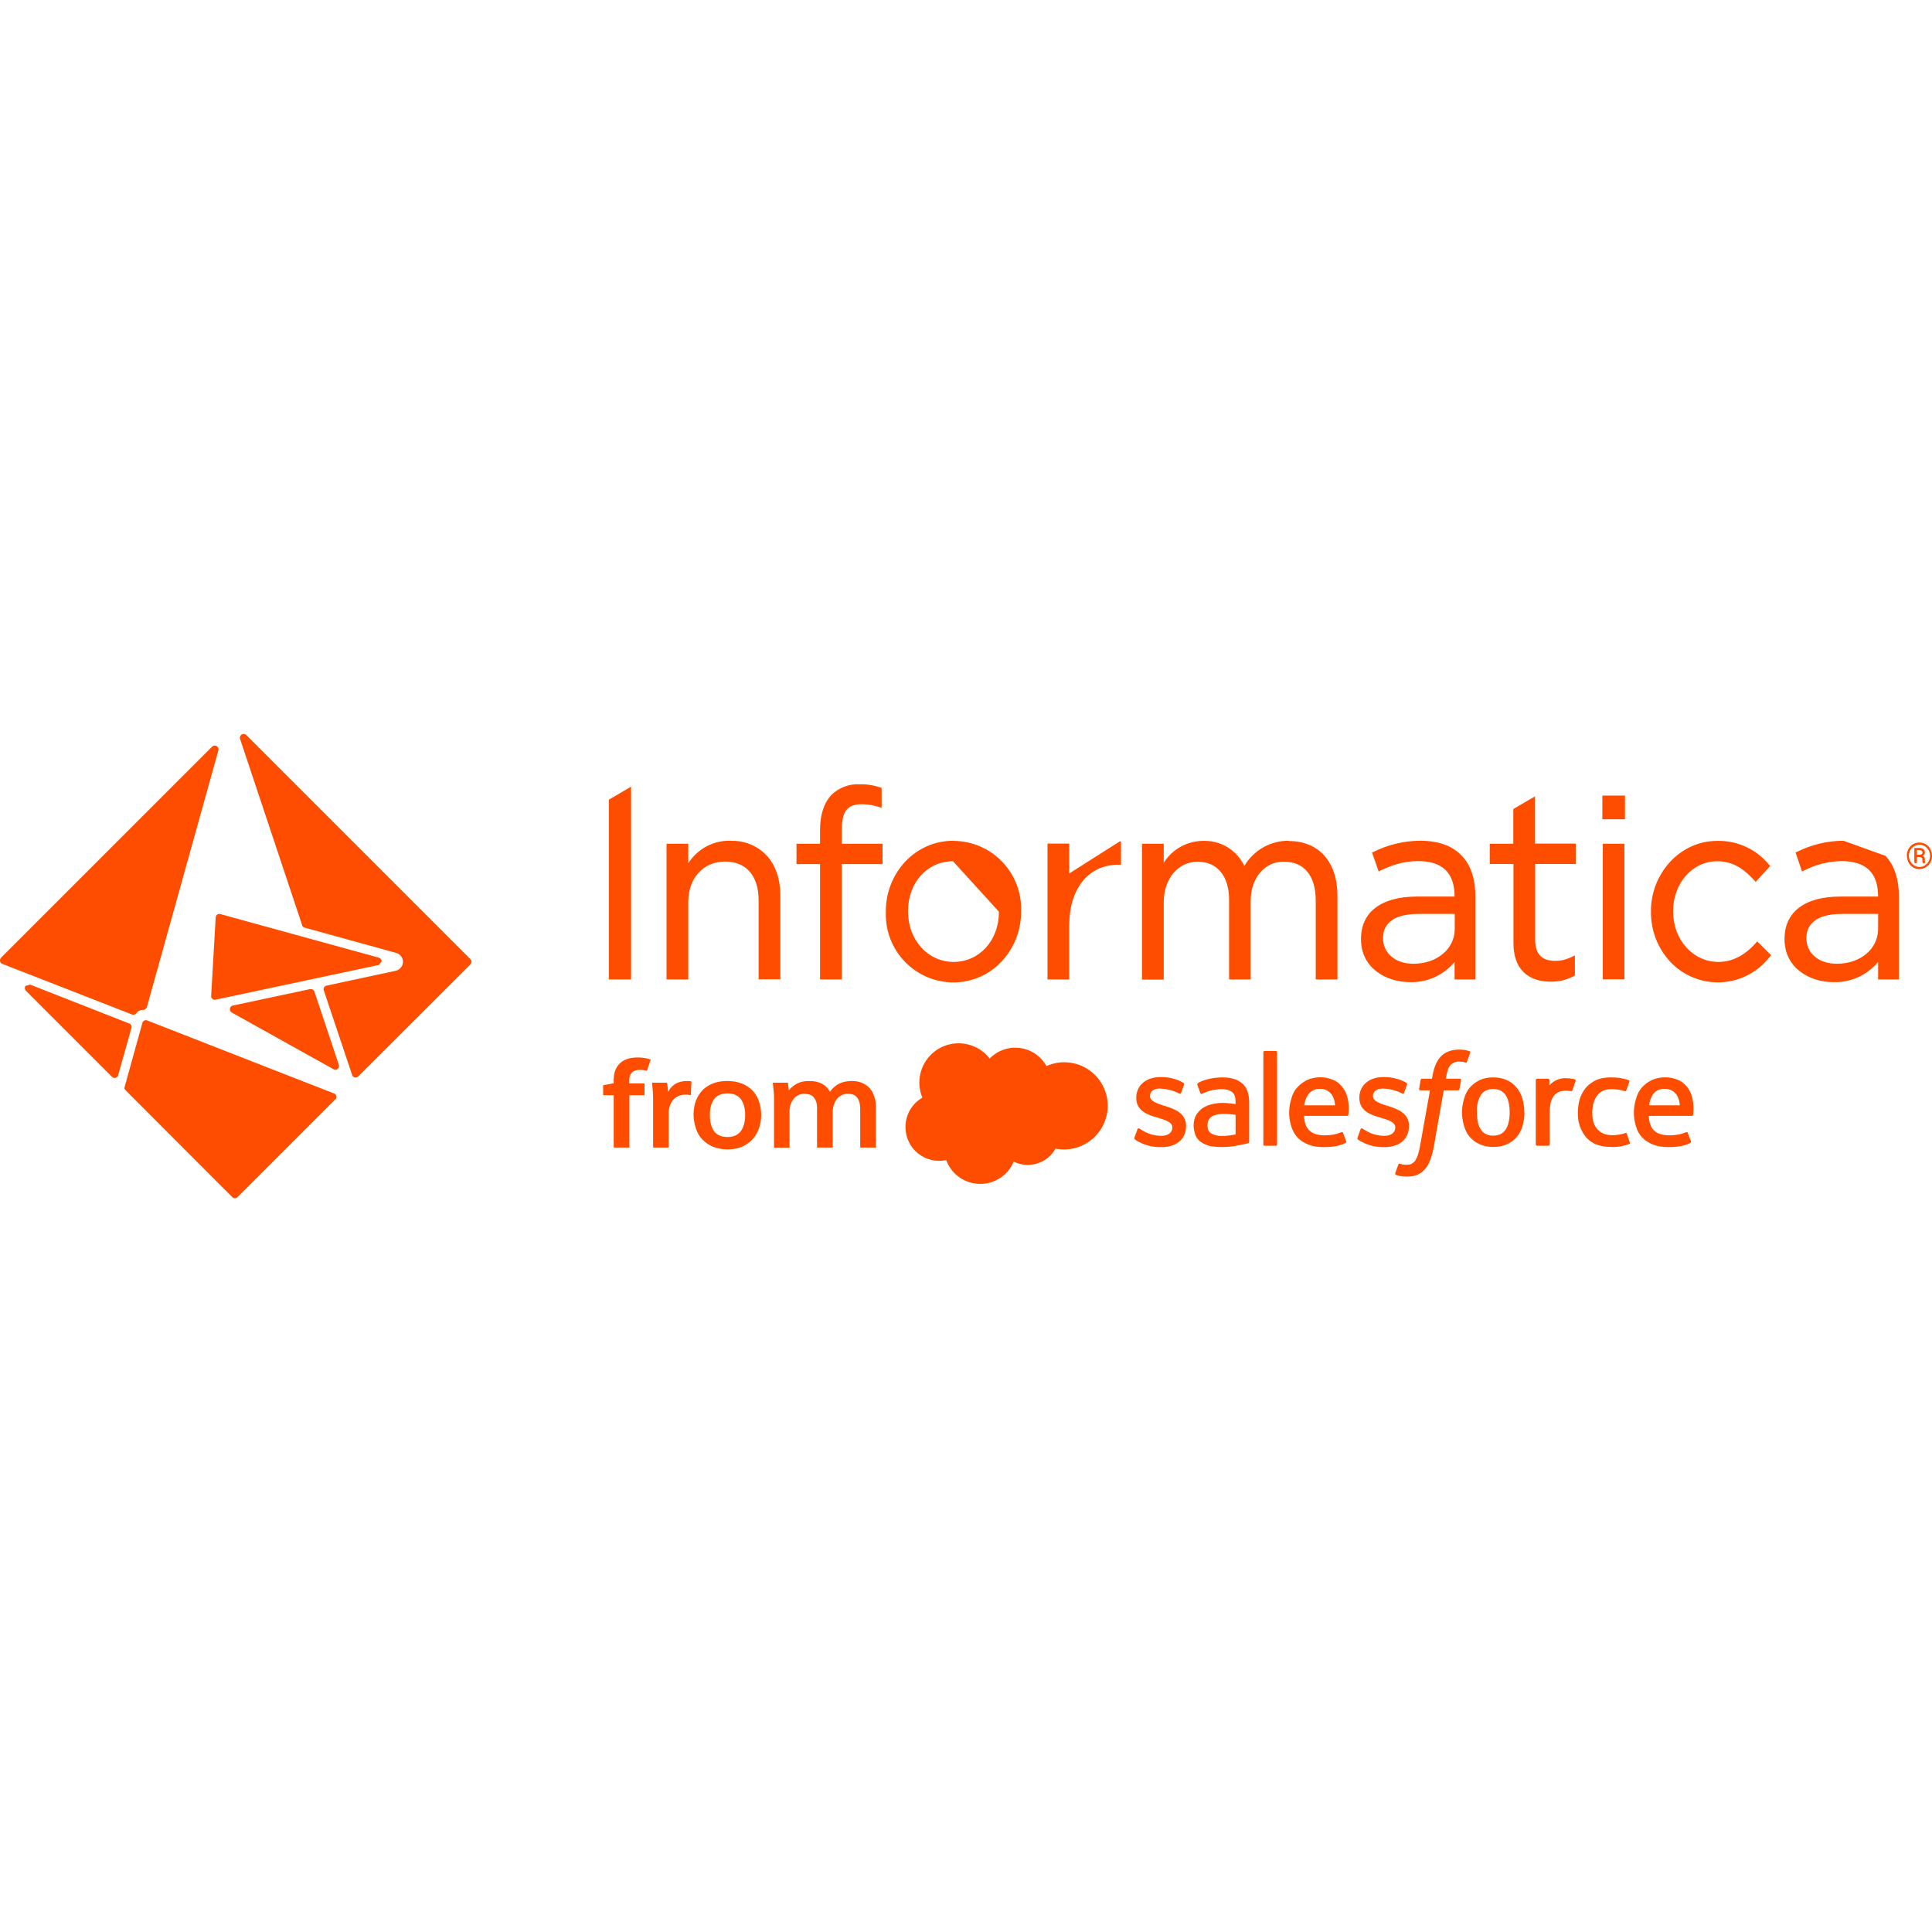
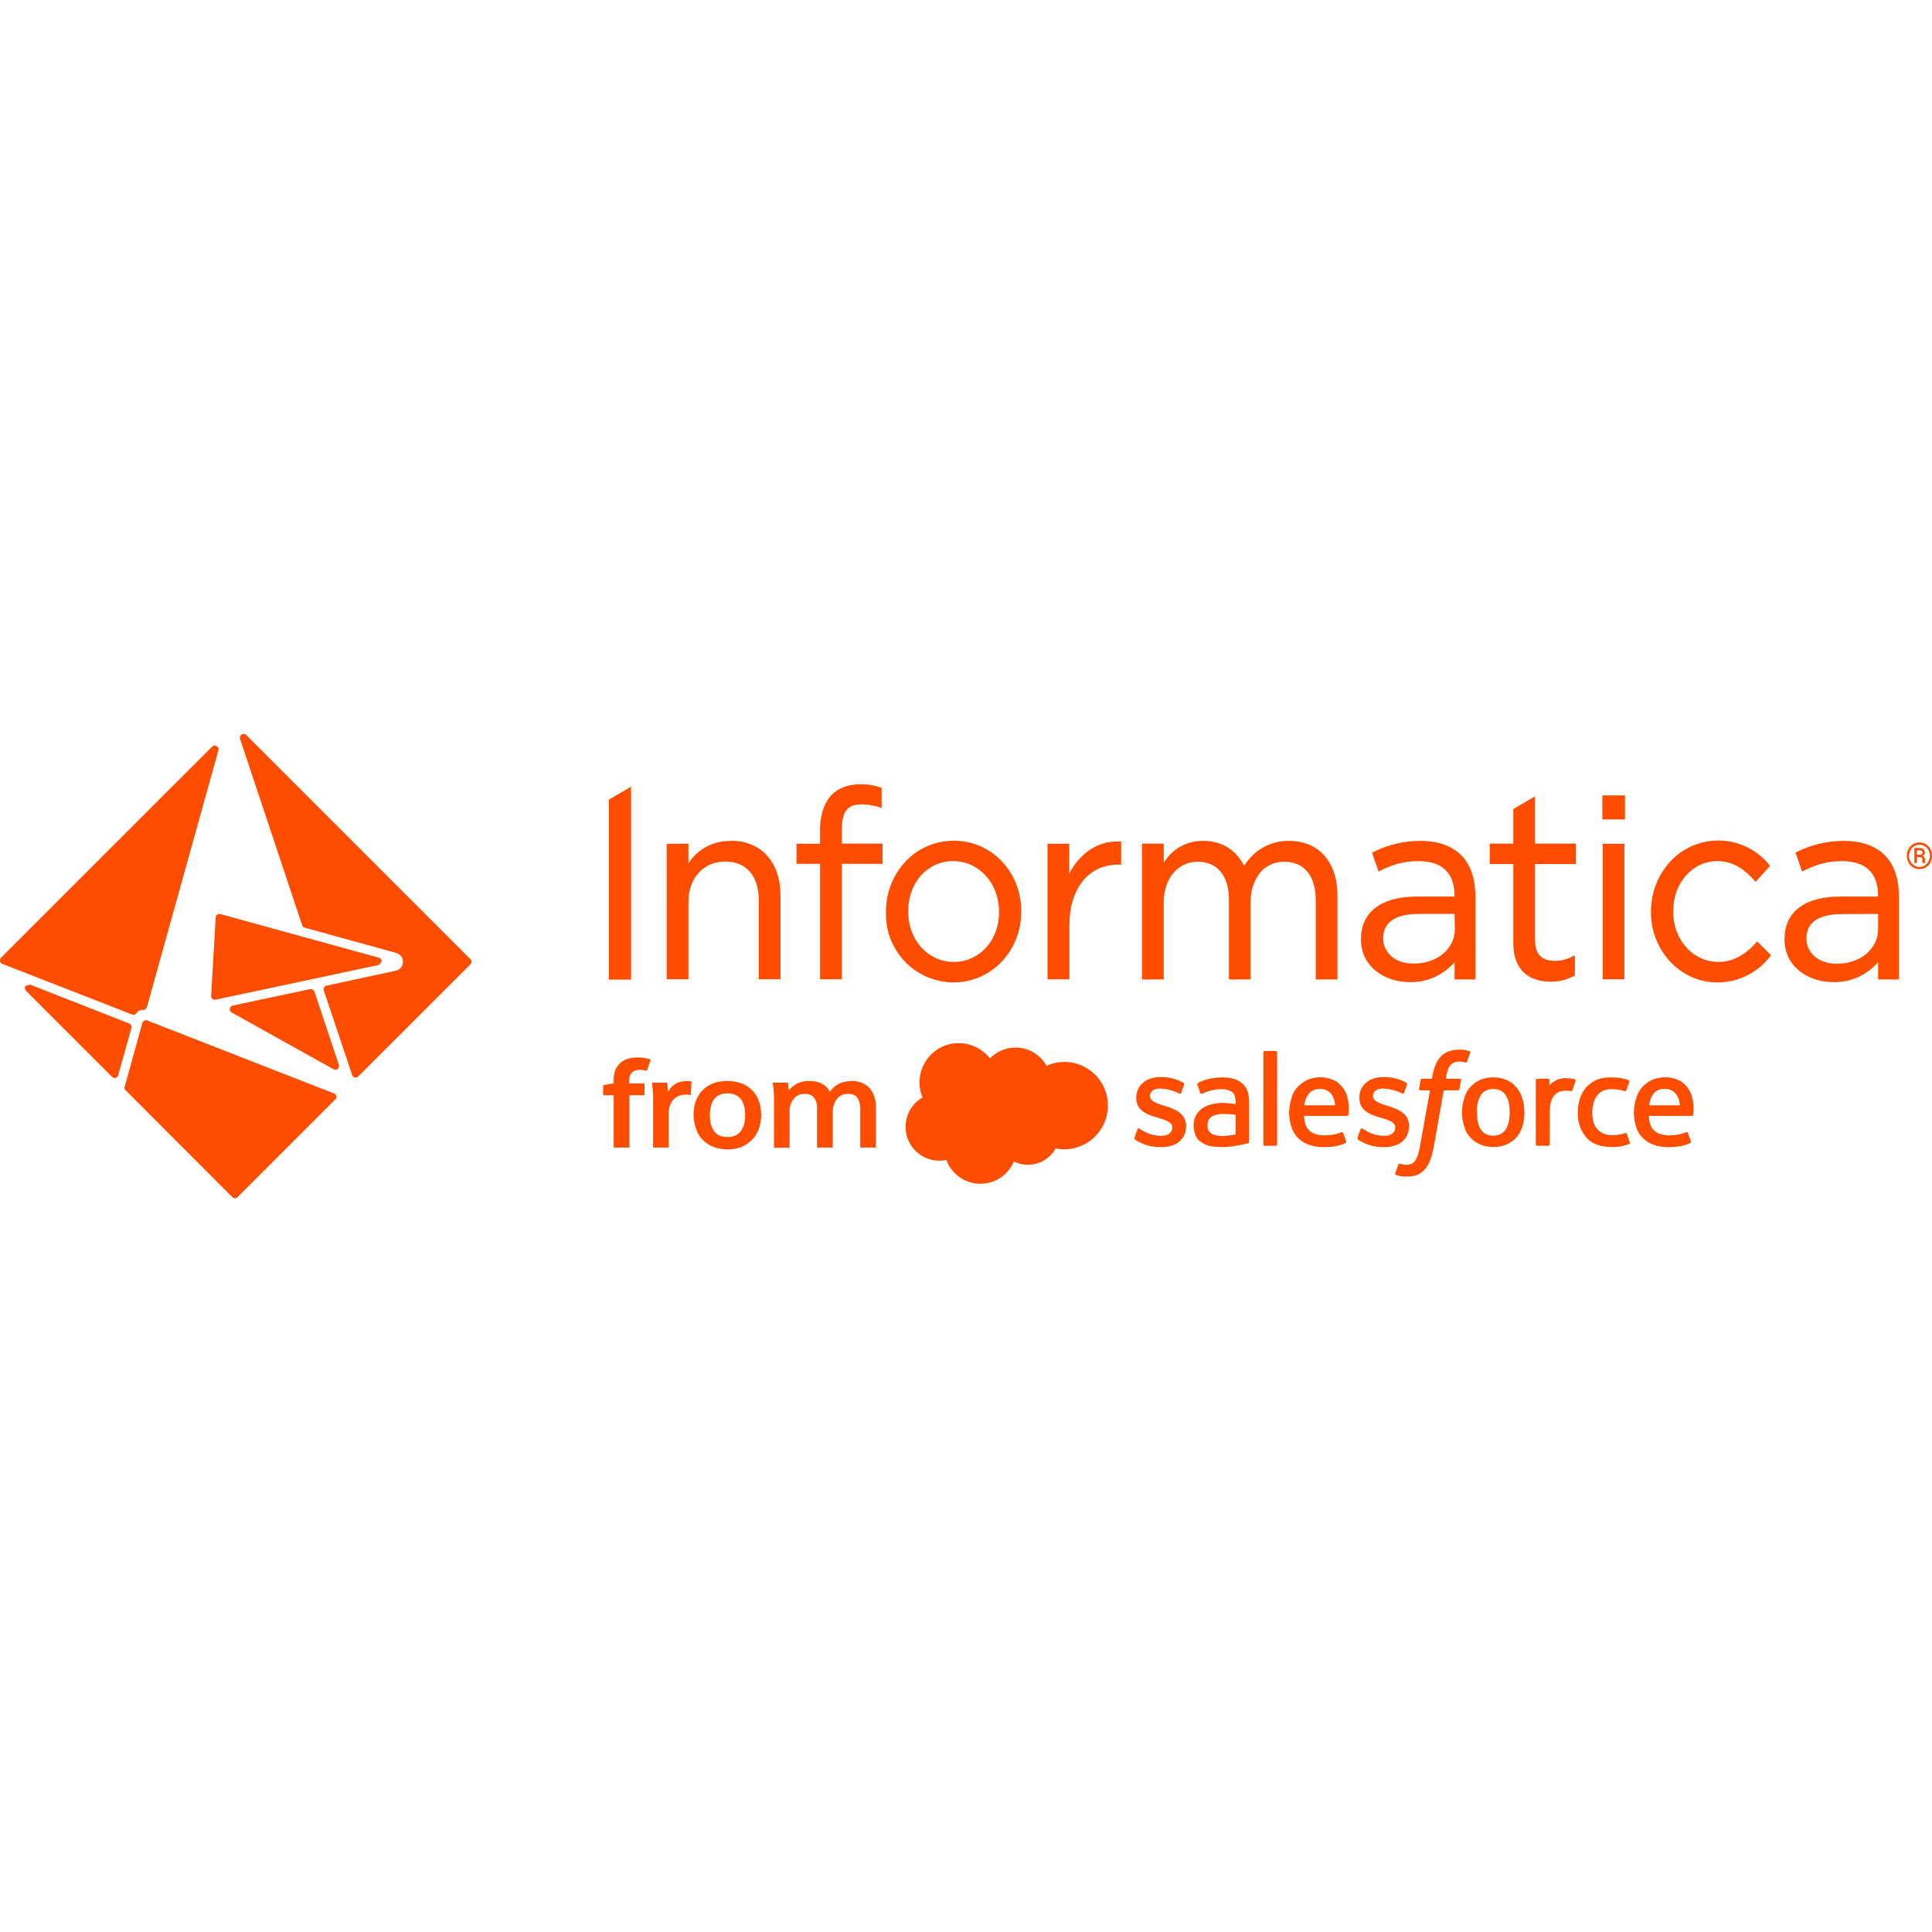
<svg xmlns="http://www.w3.org/2000/svg" viewBox="0 0 128 128">
-   <path fill="#ff4d00" d="m22.1 70.84-6.75-3.76a.25.25 0 0 1 .08-.46l5.12-1.09q.2-.02.28.16l1.62 4.86a.25.25 0 0 1-.35.3zm9.06-6.94-7.43 7.42a.24.24 0 0 1-.4-.1l-1.88-5.61a.24.24 0 0 1 .19-.31l4.56-.98a.61.61 0 0 0 .04-1.19l-6.05-1.67a.2.2 0 0 1-.17-.16L15.9 48.94a.25.25 0 0 1 .41-.25l14.85 14.85a.24.24 0 0 1 0 .35zm-6.06.03-10.81 2.3a.24.24 0 0 1-.3-.26l.3-5.19a.24.24 0 0 1 .31-.22l10.51 2.89q.16.06.18.24zm-23.11 1.3 6.57 2.58c.12.04.18.17.15.29l-.88 3.13a.24.24 0 0 1-.41.11l-5.7-5.7a.25.25 0 0 1-.03-.32zM.07 63.45l13.98-13.98a.25.25 0 0 1 .42.24L9.73 66.73a.3.3 0 0 1-.23.18c-.16 0-.16 0-.27.05s-.11.06-.2.18a.24.24 0 0 1-.29.07L.16 63.86a.24.24 0 0 1-.09-.4zm22.13 9.4-6.46 6.46a.24.24 0 0 1-.35 0l-7.06-7.07a.2.2 0 0 1-.07-.24l1.17-4.22a.24.24 0 0 1 .33-.17l12.36 4.83a.24.24 0 0 1 .09.41zm19.61-7.96h-1.47V52.98l1.47-.86zm65.85-10.61h-1.5v-1.57h1.5zm-59.27 1.43a3.1 3.1 0 0 1 2.44 1.01c.57.64.87 1.54.87 2.6v5.56h-1.44v-5.23c0-1.61-.8-2.57-2.23-2.57s-2.43 1.1-2.43 2.67v5.14h-1.44V55.9h1.44v1.3a3.2 3.2 0 0 1 2.79-1.5zm14.79 0a4.5 4.5 0 0 1 4.47 4.66v.02a4.8 4.8 0 0 1-1.28 3.3c-.84.9-1.99 1.4-3.22 1.4a4.5 4.5 0 0 1-4.46-4.66v-.03a4.8 4.8 0 0 1 1.27-3.3c.84-.9 1.98-1.4 3.22-1.4zm-.04 1.35c-1.7 0-2.98 1.41-2.98 3.3v.04c0 1.87 1.31 3.33 3.02 3.33 1.7 0 3-1.42 3-3.3v-.03zm11.04-1.31h.09v1.54h-.19c-1.97 0-3.24 1.6-3.24 4v3.6H69.4v-9h1.44v1.98zm11.21-.03c1.99 0 3.22 1.39 3.22 3.63v5.54h-1.44v-5.23c0-1.63-.76-2.57-2.09-2.57a2 2 0 0 0-1.56.68q-.66.75-.66 1.96v5.16h-1.43v-5.27c0-1.58-.78-2.53-2.08-2.53s-2.25 1.13-2.25 2.69v5.12h-1.44v-9h1.44v1.26a3.1 3.1 0 0 1 2.63-1.45 2.9 2.9 0 0 1 2.71 1.66 3.4 3.4 0 0 1 2.95-1.67zm16.32 1.52v5.05q0 1.37 1.32 1.37c.42 0 .76-.09 1.18-.3l.13-.06v1.33l-.04.02c-.49.27-.98.39-1.56.39-.92 0-2.47-.34-2.47-2.58v-5.22H98.7V55.9h1.56v-2.3l1.44-.84v3.13h2.7v1.35zm14.71 5.13.93.92-.07.06a4.33 4.33 0 0 1-6.64.35 4.8 4.8 0 0 1-1.26-3.27v-.03a4.8 4.8 0 0 1 1.26-3.29c.83-.9 1.94-1.4 3.14-1.4a4.3 4.3 0 0 1 3.44 1.6l.06.06-.96 1.06-.07-.08c-.61-.67-1.34-1.29-2.48-1.29-1.64 0-2.92 1.45-2.92 3.3v.04c0 1.87 1.32 3.33 3 3.33q1.37 0 2.5-1.28zM94.08 55.7h-.01zm0 0q1.83 0 2.77 1c.6.61.9 1.57.9 2.7v5.49h-1.38v-1.16a3.7 3.7 0 0 1-2.96 1.34c-1.61 0-3.24-.97-3.24-2.83v-.04c0-1.78 1.35-2.8 3.7-2.8h2.5c0-1.65-.88-2.35-2.43-2.35-1.04 0-1.81.31-2.51.64l-.09.05-.44-1.26.08-.03a7 7 0 0 1 3.1-.75m-.09 4.85c-1.95 0-2.36.87-2.36 1.6v.03c0 .8.63 1.67 2.02 1.67 1.56 0 2.73-.99 2.73-2.3v-1zM55.77 55.9h2.7v1.35h-2.7v7.64h-1.44v-7.64h-1.56V55.9h1.56V55q0-1.53.76-2.34a2.5 2.5 0 0 1 1.87-.7 4 4 0 0 1 1.42.23l.03.01v1.32l-.09-.03a4 4 0 0 0-1.19-.21c-1.03 0-1.36.48-1.36 1.78zm51.85 8.98h-1.43V55.9h1.43zm17.29-8.18c.6.61.9 1.57.9 2.7v5.49h-1.38v-1.16a3.7 3.7 0 0 1-2.96 1.34c-1.61 0-3.24-.97-3.24-2.83v-.04c0-1.78 1.34-2.8 3.69-2.8h2.51c0-1.65-.88-2.35-2.43-2.35a5.6 5.6 0 0 0-2.51.64l-.1.05-.43-1.26.07-.03a7 7 0 0 1 3.1-.75zm-2.86 3.85c-1.96 0-2.37.87-2.37 1.6v.04c0 .8.63 1.66 2.03 1.66 1.55 0 2.72-.99 2.72-2.3v-1zm4.28-3.85q0-.24.11-.45a.8.8 0 0 1 .73-.43c.3 0 .58.16.72.43q.1.21.11.44a.85.85 0 0 1-.83.89.8.8 0 0 1-.73-.45 1 1 0 0 1-.1-.44zm.14 0q0 .2.1.37a.7.7 0 0 0 .6.37q.18 0 .35-.1a1 1 0 0 0 .26-.27.8.8 0 0 0 0-.74 1 1 0 0 0-.26-.27.7.7 0 0 0-.96.27 1 1 0 0 0-.1.37zm.53.08v.4h-.17v-1h.32q.2 0 .28.08.1.08.1.22t-.15.22q.15.06.15.24v.07q0 .1.02.15v.02h-.17l-.02-.15v-.13q-.03-.1-.16-.12zm0-.15h.18q.09 0 .13-.04a.1.1 0 0 0 .06-.1q0-.09-.05-.12-.04-.04-.16-.04H127zM75.16 75.37l.2-.55c.03-.1.1-.06.13-.05l.17.11c.59.37 1.13.37 1.3.37.44 0 .71-.23.71-.54v-.02c0-.34-.42-.47-.9-.62l-.1-.03c-.67-.19-1.39-.46-1.39-1.3v-.02c0-.8.65-1.36 1.57-1.36h.1c.55 0 1.07.15 1.45.38q.06.04.05.12l-.2.55c-.04.1-.14.03-.14.03a3 3 0 0 0-1.28-.32c-.4 0-.64.2-.64.49v.01c0 .33.43.47.93.64l.09.02c.66.21 1.37.5 1.37 1.3v.02c0 .87-.63 1.4-1.64 1.4a3 3 0 0 1-1.47-.34q-.15-.07-.28-.17c-.01-.01-.05-.03-.02-.11zm14.78 0 .2-.55c.03-.1.11-.06.13-.05l.17.11c.58.37 1.13.37 1.3.37.43 0 .7-.23.7-.54v-.02c0-.34-.41-.47-.9-.62l-.1-.03c-.67-.19-1.38-.46-1.38-1.3v-.02c0-.8.64-1.36 1.57-1.36h.1c.54 0 1.07.15 1.45.38q.06.04.04.12l-.2.55c-.04.1-.13.03-.13.03a3 3 0 0 0-1.29-.32c-.39 0-.64.2-.64.49v.01c0 .33.43.47.93.64l.09.02c.66.21 1.37.5 1.37 1.3v.02c0 .87-.63 1.4-1.64 1.4a3 3 0 0 1-1.47-.34q-.15-.07-.28-.17c0-.01-.05-.03-.02-.11zM101 73.68q0 .5-.13.91-.11.42-.38.74-.26.3-.65.48-.38.18-.9.18-.51 0-.9-.18A1.8 1.8 0 0 1 97 74.6a3 3 0 0 1 0-1.81q.11-.42.38-.74.27-.3.65-.49.39-.18.9-.18.52 0 .9.18.4.18.65.5.26.3.38.73.13.42.13.9m-1.24-1.14q-.27-.4-.82-.4t-.82.4a2 2 0 0 0-.26 1.14q0 .75.26 1.15.27.4.82.4t.82-.4.27-1.15q0-.73-.27-1.14m8.03 2.56.2.58c.03.07-.03.1-.03.1a3 3 0 0 1-1.19.2q-1.1 0-1.66-.62a2.4 2.4 0 0 1-.56-1.68q0-.49.13-.9.15-.43.41-.74.27-.3.68-.5.41-.17.94-.17.36 0 .63.04c.2.03.46.1.57.14.02 0 .07.03.05.1l-.2.58c-.04.08-.1.05-.1.05a3 3 0 0 0-.9-.13q-.62 0-.93.42-.31.4-.33 1.11 0 .8.37 1.15.34.37.96.37.24 0 .46-.04.2-.03.4-.1s.07-.04.1.04m4.31-2.48c.18.64.09 1.2.08 1.23 0 .07-.08.07-.08.07h-2.85q.02.65.33.95.3.32.98.34c.68 0 .96-.14 1.17-.21 0 0 .08-.03.1.05l.2.52q.03.12-.03.14c-.18.1-.61.28-1.44.28q-.6 0-1.03-.17a2 2 0 0 1-.72-.47q-.29-.3-.41-.73a3 3 0 0 1 0-1.82q.11-.44.38-.75.26-.3.66-.5a2.2 2.2 0 0 1 1.75-.01q.27.1.55.41c.11.12.29.4.36.67m-.8.6a1.4 1.4 0 0 0-.2-.68.9.9 0 0 0-.79-.41.9.9 0 0 0-.82.41q-.16.27-.22.68zm-21.96.63c0 .07-.08.07-.08.07H86.4q.02.65.33.95.31.32.98.34c.68 0 .97-.14 1.17-.21 0 0 .08-.03.1.05l.2.52q.03.12-.03.14c-.18.1-.61.28-1.44.28q-.6 0-1.03-.17a2 2 0 0 1-.72-.47 2 2 0 0 1-.41-.73 3 3 0 0 1 0-1.82q.1-.44.38-.75.27-.3.65-.5a2.2 2.2 0 0 1 1.76-.01q.27.1.54.41c.12.12.3.4.37.67.18.64.09 1.2.08 1.23m-.88-.63q-.02-.4-.2-.68a.9.9 0 0 0-.8-.41.9.9 0 0 0-.8.41q-.18.27-.24.68zm-7.06-.14.47.06v-.12c0-.38-.08-.57-.24-.68q-.25-.2-.7-.19s-.7 0-1.25.29l-.04.02s-.07.03-.1-.04l-.2-.55c-.03-.08.03-.11.03-.11.25-.2.87-.32.87-.32.21-.04.56-.07.77-.07q.85 0 1.3.4.46.38.46 1.25v2.62s.01.07-.06.09l-.2.05-.72.14a5 5 0 0 1-1.62 0 2 2 0 0 1-.58-.26 1 1 0 0 1-.37-.44 2 2 0 0 1-.13-.66q0-.37.15-.66.15-.27.41-.47.26-.18.6-.27t.7-.1q.27 0 .44.02zm-1.14 2s.26.2.84.17c.4-.02.77-.1.77-.1v-1.3s-.37-.06-.78-.06c-.58-.01-.83.2-.83.2q-.25.18-.25.56 0 .23.08.37c.04.05.06.08.17.17zm24.14-3.47-.21.6q-.03.08-.1.07s-.17-.03-.32-.03q-.16 0-.39.05a1 1 0 0 0-.35.21q-.15.15-.25.42c-.06.18-.1.47-.1.75v2.13q0 .08-.08.09h-.75a.1.1 0 0 1-.09-.09v-4.26q0-.08.09-.09h.73q.07 0 .08.09v.35a1.4 1.4 0 0 1 1.22-.47c.18 0 .43.05.47.07.02.01.07.04.05.1zm-7.03-1.98c.02.01.07.04.05.1l-.22.6c-.02.05-.03.07-.12.05l-.15-.04-.23-.02a1 1 0 0 0-.3.04 1 1 0 0 0-.25.15 1 1 0 0 0-.2.3c-.1.3-.14.63-.15.65h.91q.11 0 .1.09l-.11.6c-.02.08-.1.08-.1.08h-.94l-.64 3.64q-.1.57-.25.96-.13.37-.37.64-.23.26-.53.37t-.7.1a2 2 0 0 1-.68-.11q-.06-.02-.04-.12l.21-.58c.03-.07.1-.04.1-.04l.16.05.23.02q.19 0 .34-.04a1 1 0 0 0 .26-.2q.1-.15.2-.41.09-.28.16-.7l.64-3.58h-.62q-.11 0-.1-.1l.1-.59c.02-.09.1-.08.1-.08h.65l.04-.2q.14-.85.57-1.3.44-.43 1.2-.43a2 2 0 0 1 .67.1zm-12.75 6.18q0 .08-.08.09h-.75q-.08 0-.08-.09v-6.1q0-.08.08-.09h.75q.08 0 .08.1zm-19.04-5.69a2.36 2.36 0 0 1 3.76.5 2.88 2.88 0 0 1 4.06 2.64 2.9 2.9 0 0 1-3.46 2.83 2.1 2.1 0 0 1-2.77.86 2.4 2.4 0 0 1-4.47-.1 2.23 2.23 0 0 1-2.7-2.2c0-.83.45-1.55 1.12-1.94a2.6 2.6 0 0 1 2.39-3.6c.84 0 1.6.4 2.07 1.01m-22.46.07-.25.74a2 2 0 0 0-.45-.06q-.72 0-.72.7v.2h1.01v.78h-1v3.47h-1.04v-3.47h-.7v-.66l.7-.13v-.23q0-.69.4-1.08.39-.4 1.2-.4.46 0 .86.14m.15 2.52q0-.31-.07-.99h.99q.06.35.07.6h.01q.38-.72 1.28-.71.15 0 .26.03l-.04.9-.31-.03q-.55 0-.86.35-.3.36-.3.9v2.26h-1.03zm7.16 1.15q0 .66-.28 1.19-.26.5-.77.8t-1.2.29-1.19-.3-.77-.8a3 3 0 0 1-.27-1.18q0-.69.27-1.19.26-.5.76-.78t1.2-.28 1.21.28.77.78.27 1.19m-3.4 0q0 .67.27 1.06.28.4.9.4.6 0 .89-.4.28-.4.28-1.06 0-.65-.28-1.04-.3-.39-.9-.39t-.89.4q-.27.37-.27 1.03m4.25-1.15q0-.31-.08-.99h1l.06.49h.02q.21-.27.55-.44t.8-.16q.96 0 1.35.7H55q.48-.7 1.43-.7.54 0 .9.24.36.22.52.6.18.39.18.83v2.74h-1.04v-2.6q0-.43-.19-.7t-.63-.26a.9.9 0 0 0-.74.36q-.26.36-.26.87v2.33h-1.04v-2.68a1 1 0 0 0-.2-.63q-.2-.25-.63-.25-.46 0-.72.34-.27.33-.27.83v2.4h-1.03z" />
+   <path fill="#ff4d00" d="m22.1 70.84-6.75-3.76a.25.25 0 0 1 .08-.46l5.12-1.09q.2-.02.28.16l1.62 4.86a.25.25 0 0 1-.35.3zm9.06-6.94-7.43 7.42a.24.24 0 0 1-.4-.1l-1.88-5.61a.24.24 0 0 1 .19-.31l4.56-.98a.61.61 0 0 0 .04-1.19l-6.05-1.67a.2.2 0 0 1-.17-.16L15.9 48.94a.25.25 0 0 1 .41-.25l14.85 14.85a.24.24 0 0 1 0 .35zm-6.06.03-10.81 2.3a.24.24 0 0 1-.3-.26l.3-5.19a.24.24 0 0 1 .31-.22l10.51 2.89q.16.06.18.24zm-23.11 1.3 6.57 2.58c.12.04.18.17.15.29l-.88 3.13a.24.24 0 0 1-.41.11l-5.7-5.7a.25.25 0 0 1-.03-.32zM.07 63.45l13.98-13.98a.25.25 0 0 1 .42.24L9.73 66.73a.3.3 0 0 1-.23.18c-.16 0-.16 0-.27.05s-.11.06-.2.18a.24.24 0 0 1-.29.07L.16 63.86a.24.24 0 0 1-.09-.4zm22.13 9.4-6.46 6.46a.24.24 0 0 1-.35 0l-7.06-7.07a.2.2 0 0 1-.07-.24l1.17-4.22a.24.24 0 0 1 .33-.17l12.36 4.83a.24.24 0 0 1 .09.41zm52.96 2.52.2-.55c.03-.1.1-.06.13-.05l.17.11c.59.37 1.13.37 1.3.37.44 0 .71-.23.71-.54v-.02c0-.34-.42-.47-.9-.62l-.1-.03c-.67-.19-1.39-.46-1.39-1.3v-.02c0-.8.65-1.36 1.57-1.36h.1c.55 0 1.07.15 1.45.38q.06.04.05.12l-.2.55c-.04.1-.14.03-.14.03a3 3 0 0 0-1.28-.32c-.4 0-.64.2-.64.49v.01c0 .33.43.47.93.64l.09.02c.66.21 1.37.5 1.37 1.3v.02c0 .87-.63 1.4-1.64 1.4a3 3 0 0 1-1.47-.34q-.15-.07-.28-.17c-.01-.01-.05-.03-.02-.11zm14.78 0 .2-.55c.03-.1.11-.06.13-.05l.17.11c.58.37 1.13.37 1.3.37.43 0 .7-.23.7-.54v-.02c0-.34-.41-.47-.9-.62l-.1-.03c-.67-.19-1.38-.46-1.38-1.3v-.02c0-.8.64-1.36 1.57-1.36h.1c.54 0 1.07.15 1.45.38q.06.04.04.12l-.2.55c-.04.1-.13.03-.13.03a3 3 0 0 0-1.29-.32c-.39 0-.64.2-.64.49v.01c0 .33.43.47.93.64l.09.02c.66.21 1.37.5 1.37 1.3v.02c0 .87-.63 1.4-1.64 1.4a3 3 0 0 1-1.47-.34q-.15-.07-.28-.17c0-.01-.05-.03-.02-.11zM101 73.68q0 .5-.13.91-.11.42-.38.74-.26.3-.65.48-.38.18-.9.18-.51 0-.9-.18A1.8 1.8 0 0 1 97 74.6a3 3 0 0 1 0-1.81q.11-.42.38-.74.27-.3.65-.49.39-.18.9-.18.52 0 .9.18.4.18.65.5.26.3.38.73.13.42.13.9m-1.24-1.14q-.27-.4-.82-.4t-.82.4a2 2 0 0 0-.26 1.14q0 .75.26 1.15.27.4.82.4t.82-.4.27-1.15q0-.73-.27-1.14m8.03 2.56.2.58c.03.07-.03.1-.03.1a3 3 0 0 1-1.19.2q-1.1 0-1.66-.62a2.4 2.4 0 0 1-.56-1.68q0-.49.13-.9.15-.43.41-.74.27-.3.68-.5.41-.17.94-.17.36 0 .63.04c.2.03.46.1.57.14.02 0 .07.03.05.1l-.2.58c-.04.08-.1.05-.1.05a3 3 0 0 0-.9-.13q-.62 0-.93.42-.31.4-.33 1.11 0 .8.37 1.15.34.37.96.37.24 0 .46-.04.2-.03.4-.1s.07-.04.1.04m4.31-2.48c.18.64.09 1.2.08 1.23 0 .07-.08.07-.08.07h-2.85q.02.65.33.95.3.32.98.34c.68 0 .96-.14 1.17-.21 0 0 .08-.03.1.05l.2.52q.03.12-.03.14c-.18.1-.61.28-1.44.28q-.6 0-1.03-.17a2 2 0 0 1-.72-.47q-.29-.3-.41-.73a3 3 0 0 1 0-1.82q.11-.44.38-.75.26-.3.66-.5a2.2 2.2 0 0 1 1.75-.01q.27.1.55.41c.11.12.29.4.36.67m-.8.6a1.4 1.4 0 0 0-.2-.68.9.9 0 0 0-.79-.41.9.9 0 0 0-.82.41q-.16.27-.22.68zm-21.96.63c0 .07-.08.07-.08.07H86.4q.02.65.33.95.31.32.98.34c.68 0 .97-.14 1.17-.21 0 0 .08-.03.1.05l.2.52q.03.12-.03.14c-.18.1-.61.28-1.44.28q-.6 0-1.03-.17a2 2 0 0 1-.72-.47 2 2 0 0 1-.41-.73 3 3 0 0 1 0-1.82q.1-.44.38-.75.27-.3.65-.5a2.2 2.2 0 0 1 1.76-.01q.27.1.54.41c.12.12.3.4.37.67.18.64.09 1.2.08 1.23m-.88-.63q-.02-.4-.2-.68a.9.9 0 0 0-.8-.41.9.9 0 0 0-.8.41q-.18.27-.24.68zm-7.06-.14.47.06v-.12c0-.38-.08-.57-.24-.68q-.25-.2-.7-.19s-.7 0-1.25.29l-.04.02s-.07.03-.1-.04l-.2-.55c-.03-.08.03-.11.03-.11.25-.2.87-.32.87-.32.21-.04.56-.07.77-.07q.85 0 1.3.4.46.38.46 1.25v2.62s.01.07-.06.09l-.2.05-.72.14a5 5 0 0 1-1.62 0 2 2 0 0 1-.58-.26 1 1 0 0 1-.37-.44 2 2 0 0 1-.13-.66q0-.37.15-.66.15-.27.41-.47.26-.18.6-.27t.7-.1q.27 0 .44.02zm-1.14 2s.26.2.84.17c.4-.02.77-.1.77-.1v-1.3s-.37-.06-.78-.06c-.58-.01-.83.2-.83.2q-.25.18-.25.56 0 .23.08.37c.04.05.06.08.17.17zm24.14-3.47-.21.6q-.03.08-.1.07s-.17-.03-.32-.03q-.16 0-.39.05a1 1 0 0 0-.35.21q-.15.15-.25.42c-.06.18-.1.47-.1.75v2.13q0 .08-.08.09h-.75a.1.1 0 0 1-.09-.09v-4.26q0-.08.09-.09h.73q.07 0 .08.09v.35a1.4 1.4 0 0 1 1.22-.47c.18 0 .43.05.47.07.02.01.07.04.05.1zm-7.03-1.98c.02.01.07.04.05.1l-.22.6c-.02.05-.03.07-.12.05l-.15-.04-.23-.02a1 1 0 0 0-.3.04 1 1 0 0 0-.25.15 1 1 0 0 0-.2.3c-.1.3-.14.63-.15.65h.91q.11 0 .1.09l-.11.6c-.02.08-.1.08-.1.08h-.94l-.64 3.64q-.1.57-.25.96-.13.37-.37.64-.23.26-.53.37t-.7.1a2 2 0 0 1-.68-.11q-.06-.02-.04-.12l.21-.58c.03-.07.1-.04.1-.04l.16.05.23.02q.19 0 .34-.04a1 1 0 0 0 .26-.2q.1-.15.2-.41.09-.28.16-.7l.64-3.58h-.62q-.11 0-.1-.1l.1-.59c.02-.09.1-.08.1-.08h.65l.04-.2q.14-.85.57-1.3.44-.43 1.2-.43a2 2 0 0 1 .67.1zm-12.75 6.18q0 .08-.08.09h-.75q-.08 0-.08-.09v-6.1q0-.08.08-.09h.75q.08 0 .08.1zm-41.5-5.62-.25.74a2 2 0 0 0-.45-.06q-.72 0-.72.7v.2h1.01v.78h-1v3.47h-1.04v-3.47h-.7v-.66l.7-.13v-.23q0-.69.4-1.08.39-.4 1.2-.4.46 0 .86.14m.15 2.52q0-.31-.07-.99h.99q.06.35.07.6h.01q.38-.72 1.28-.71.15 0 .26.03l-.04.9-.31-.03q-.55 0-.86.35-.3.36-.3.9v2.26h-1.03zm7.16 1.15q0 .66-.28 1.19-.26.5-.77.8t-1.2.29-1.19-.3-.77-.8a3 3 0 0 1-.27-1.18q0-.69.27-1.19.26-.5.76-.78t1.2-.28 1.21.28.77.78.27 1.19m-3.4 0q0 .67.27 1.06.28.4.9.4.6 0 .89-.4.28-.4.28-1.06 0-.65-.28-1.04-.3-.39-.9-.39t-.89.4q-.27.37-.27 1.03m4.25-1.15q0-.31-.08-.99h1l.06.49h.02q.21-.27.55-.44t.8-.16q.96 0 1.35.7H55q.48-.7 1.43-.7.54 0 .9.24.36.22.52.6.18.39.18.83v2.74h-1.04v-2.6q0-.43-.19-.7t-.63-.26a.9.9 0 0 0-.74.36q-.26.36-.26.87v2.33h-1.04v-2.68a1 1 0 0 0-.2-.63q-.2-.25-.63-.25-.46 0-.72.34-.27.33-.27.83v2.4h-1.03zm-9.47-7.82h-1.47V52.98l1.47-.86zm65.85-10.61h-1.5V52.7h1.5zM48.4 55.7c1.01 0 1.86.35 2.44 1.01.57.64.87 1.55.87 2.61v5.56h-1.44v-5.23c0-1.6-.8-2.57-2.23-2.57s-2.43 1.1-2.43 2.67v5.13h-1.44V55.9h1.44v1.3a3.2 3.2 0 0 1 2.79-1.48zm14.79 0c2.5 0 4.47 2.05 4.47 4.67v.03a4.8 4.8 0 0 1-1.28 3.3 4.4 4.4 0 0 1-3.23 1.39 4.5 4.5 0 0 1-4.45-4.66v-.03a4.8 4.8 0 0 1 1.27-3.3c.84-.9 1.98-1.4 3.22-1.4m-.04 1.35c-1.7 0-2.98 1.42-2.98 3.31v.04c0 1.87 1.3 3.33 3.02 3.33 1.7 0 3-1.42 3-3.3v-.03c0-1.88-1.33-3.35-3.04-3.35m11.04-1.3h.09v1.53h-.19c-1.97 0-3.24 1.6-3.24 4v3.6H69.4V55.9h1.44v1.98c.72-1.4 1.95-2.19 3.34-2.13m11.21-.04c1.98 0 3.22 1.39 3.22 3.63v5.55h-1.44v-5.24c0-1.63-.76-2.56-2.09-2.56-.61 0-1.16.24-1.56.68a3 3 0 0 0-.66 1.95v5.17h-1.44v-5.27c0-1.59-.76-2.53-2.07-2.53s-2.25 1.12-2.25 2.68v5.12h-1.44v-9h1.44v1.27a3 3 0 0 1 2.63-1.45c1.2 0 2.16.59 2.7 1.66a3.4 3.4 0 0 1 2.96-1.66m19.01 1.53h-2.7v5.05q0 1.38 1.32 1.37c.42 0 .76-.09 1.18-.3l.14-.06v1.33l-.05.02c-.49.27-.98.39-1.56.39-.92 0-2.47-.34-2.47-2.58v-5.22H98.7v-1.35h1.56V53.6l1.44-.84v3.13h2.7zm11.95 5.2.07-.07.92.92-.05.06a4.4 4.4 0 0 1-3.5 1.74c-1.2 0-2.32-.5-3.15-1.39a4.8 4.8 0 0 1-1.26-3.27v-.03c0-1.24.45-2.41 1.26-3.3a4.34 4.34 0 0 1 6.58.2l.05.07-.95 1.05-.07-.07c-.61-.67-1.34-1.3-2.48-1.3-1.64 0-2.92 1.46-2.92 3.31v.04c0 1.87 1.32 3.33 3 3.33q1.36 0 2.5-1.28zm-22.28-6.73q1.83 0 2.79 1c.59.61.89 1.57.89 2.7v5.48h-1.38v-1.15a3.8 3.8 0 0 1-2.96 1.33c-1.61 0-3.24-.97-3.24-2.83v-.04c0-1.78 1.35-2.8 3.7-2.8h2.5c0-1.64-.88-2.35-2.43-2.35-1.04 0-1.82.3-2.51.64l-.1.05-.43-1.25.08-.04a7 7 0 0 1 3.1-.74zm2.3 4.84H94c-1.95 0-2.36.87-2.36 1.6v.03c0 .8.64 1.66 2.02 1.66 1.56 0 2.73-.98 2.73-2.29zm-40.6-5.5v.84h2.7v1.34h-2.7v7.65h-1.44v-7.65h-1.56V55.9h1.56V55c0-1 .27-1.81.76-2.33q.7-.7 1.87-.71c.58 0 .99.07 1.42.23h.03v1.34l-.1-.03a4 4 0 0 0-1.18-.21c-1.03 0-1.36.48-1.36 1.78zm51.85 9.83h-1.43V55.9h1.43zm14.51-9.17q1.83 0 2.79 1c.59.61.89 1.57.89 2.7v5.48h-1.38v-1.15a3.8 3.8 0 0 1-2.96 1.33c-1.61 0-3.24-.97-3.24-2.83v-.04c0-1.78 1.34-2.8 3.69-2.8h2.51c0-1.64-.88-2.35-2.43-2.35-1.04 0-1.82.3-2.51.64l-.1.05-.43-1.25.07-.04a7 7 0 0 1 3.1-.74m-.08 4.85c-1.96 0-2.37.86-2.37 1.6v.03c0 .8.64 1.66 2.03 1.66 1.55 0 2.72-.99 2.72-2.3v-1zm4.28-3.87q0-.23.11-.44a.83.83 0 0 1 1.15-.32q.2.12.3.32t.11.44q0 .23-.1.44a.8.8 0 0 1-.73.45.8.8 0 0 1-.73-.44 1 1 0 0 1-.1-.44zm.14 0q0 .2.1.38.09.16.25.27.15.1.35.1.18 0 .35-.1a1 1 0 0 0 .25-.27.77.77 0 0 0-.25-1.01 1 1 0 0 0-.35-.1.7.7 0 0 0-.6.37 1 1 0 0 0-.1.37zm.53.1v.39h-.17v-1h.32q.19 0 .28.08t.1.22-.15.22q.15.06.15.24v.07q0 .1.02.15v.02h-.18l-.01-.15v-.13q-.03-.11-.16-.12zm0-.16h.18q.08 0 .14-.04a.1.1 0 0 0 .05-.1q0-.09-.05-.12-.04-.04-.16-.04H127zm-61.42 13.5a2.36 2.36 0 0 1 3.76.48 2.88 2.88 0 0 1 4.06 2.65 2.9 2.9 0 0 1-3.46 2.83 2.1 2.1 0 0 1-2.77.86 2.4 2.4 0 0 1-4.47-.1 2.23 2.23 0 0 1-2.7-2.2c0-.83.45-1.55 1.12-1.94a2.6 2.6 0 0 1 2.39-3.6c.84 0 1.6.4 2.07 1.01" />
</svg>
